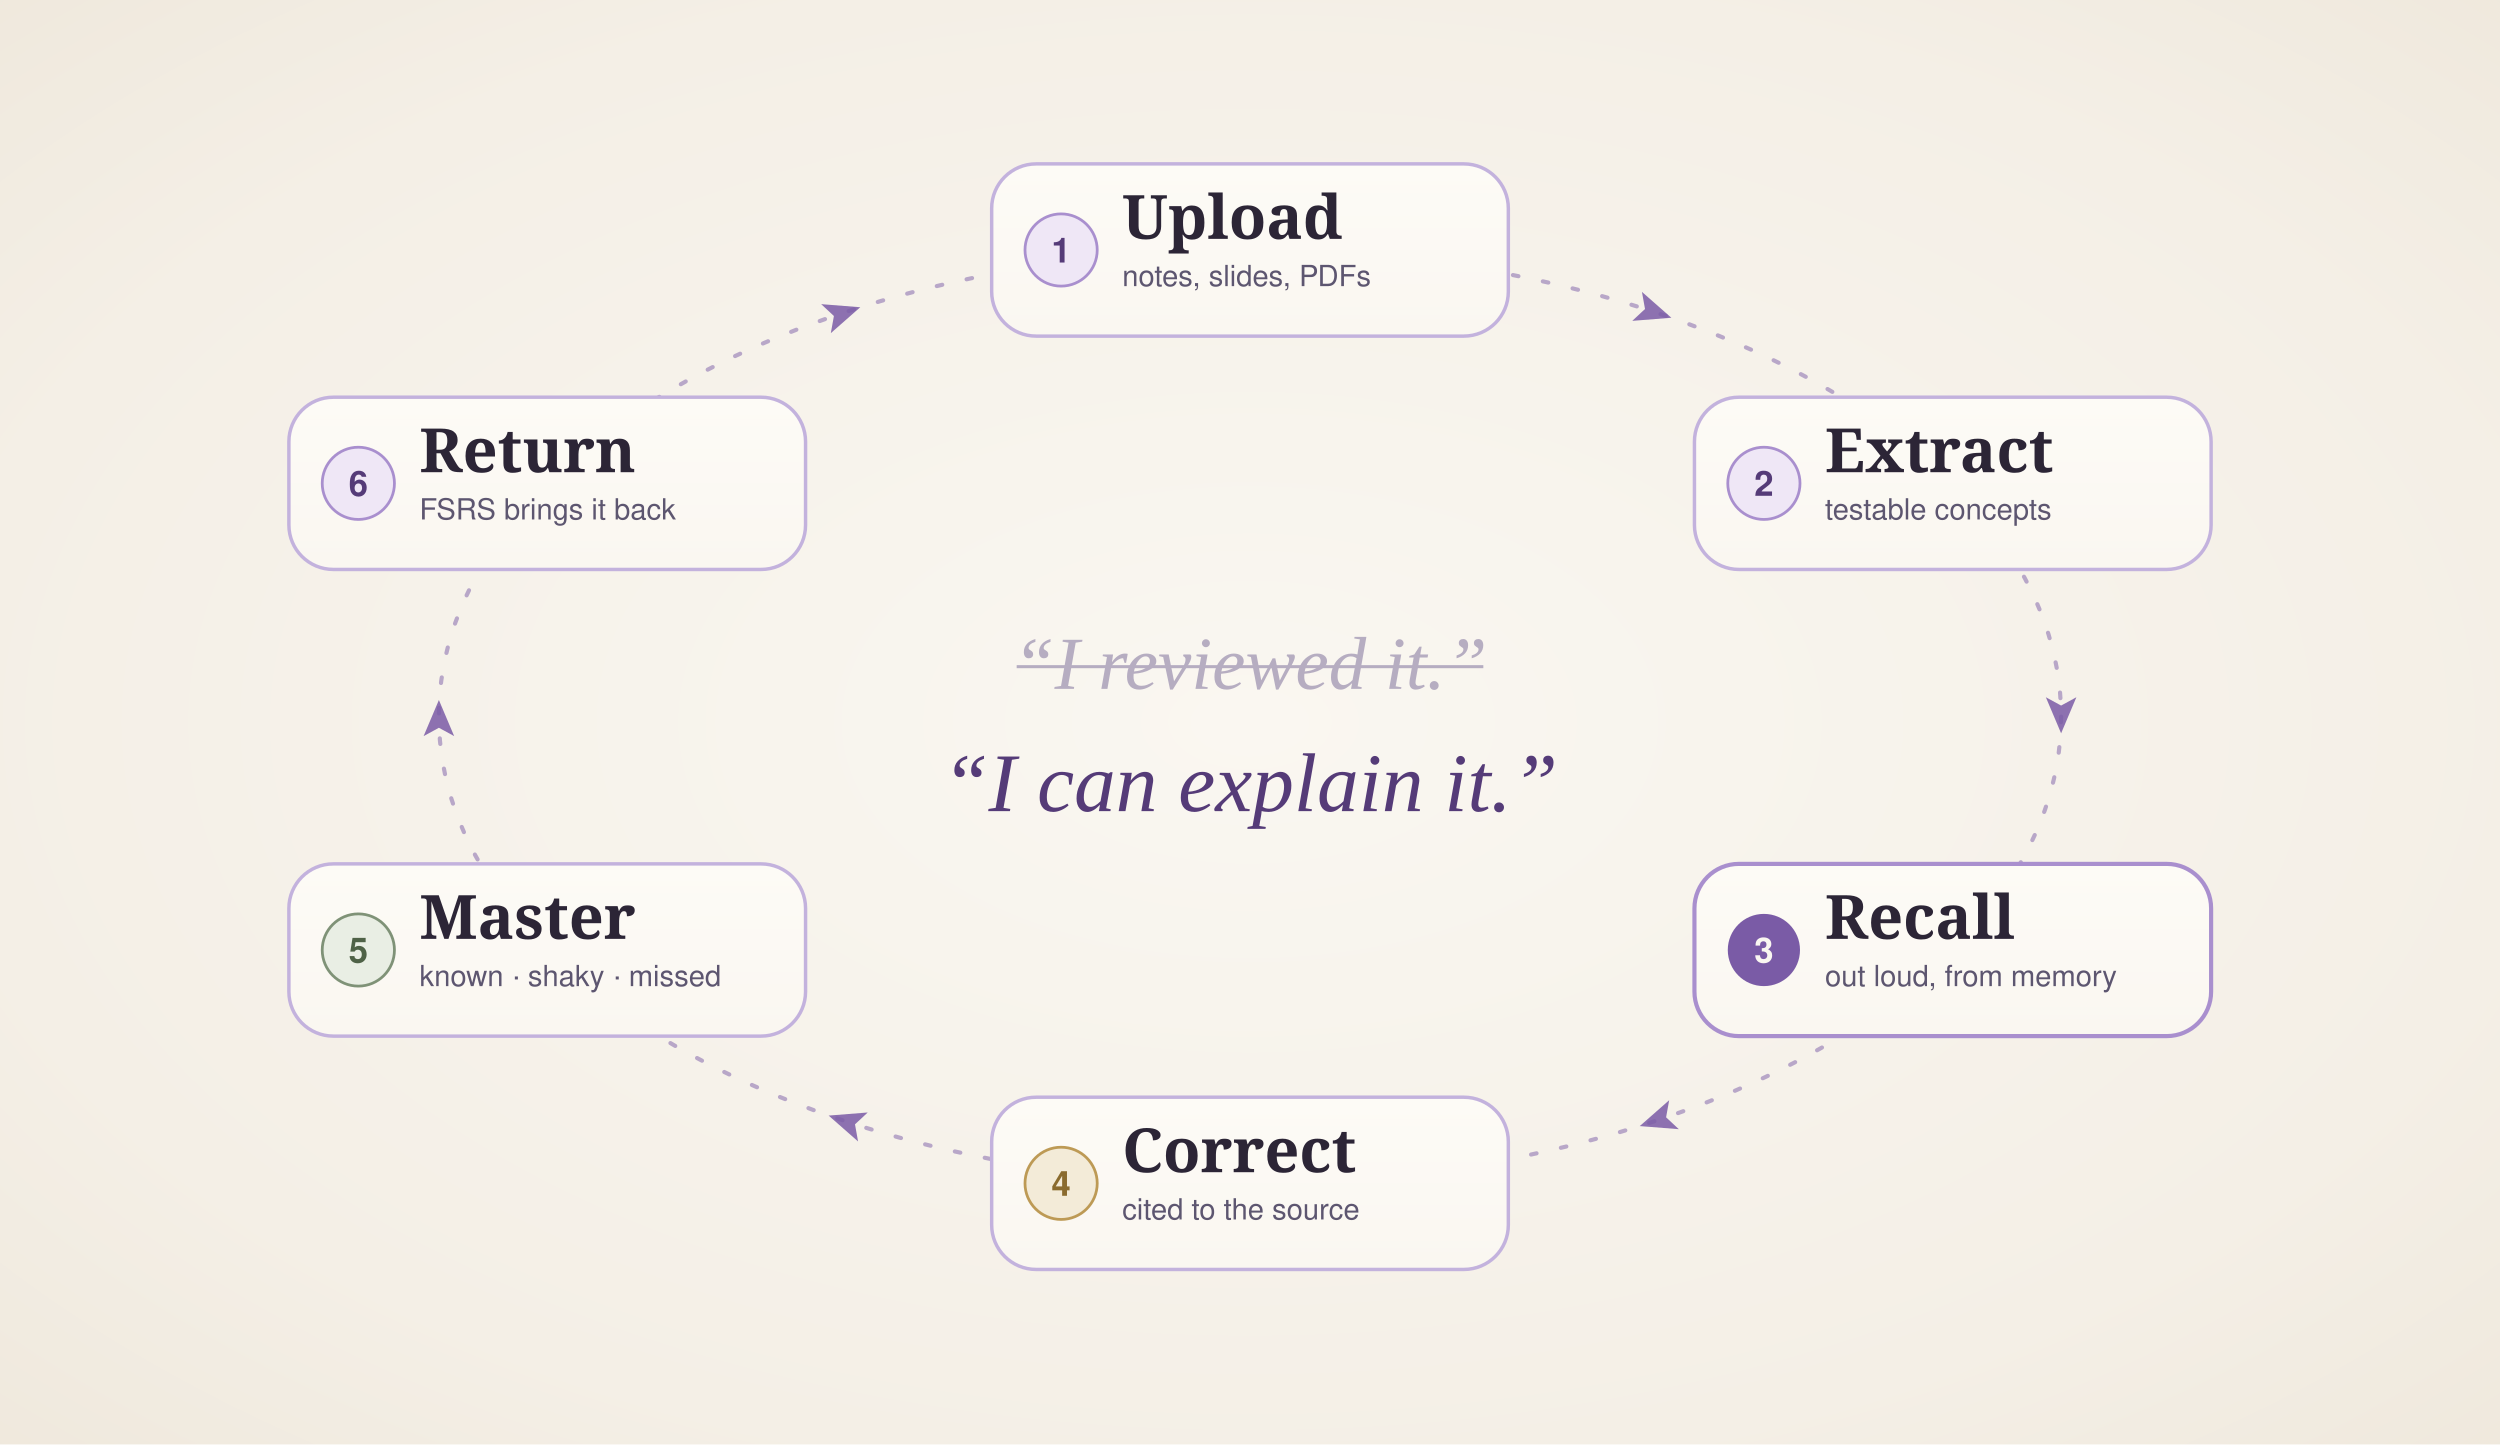
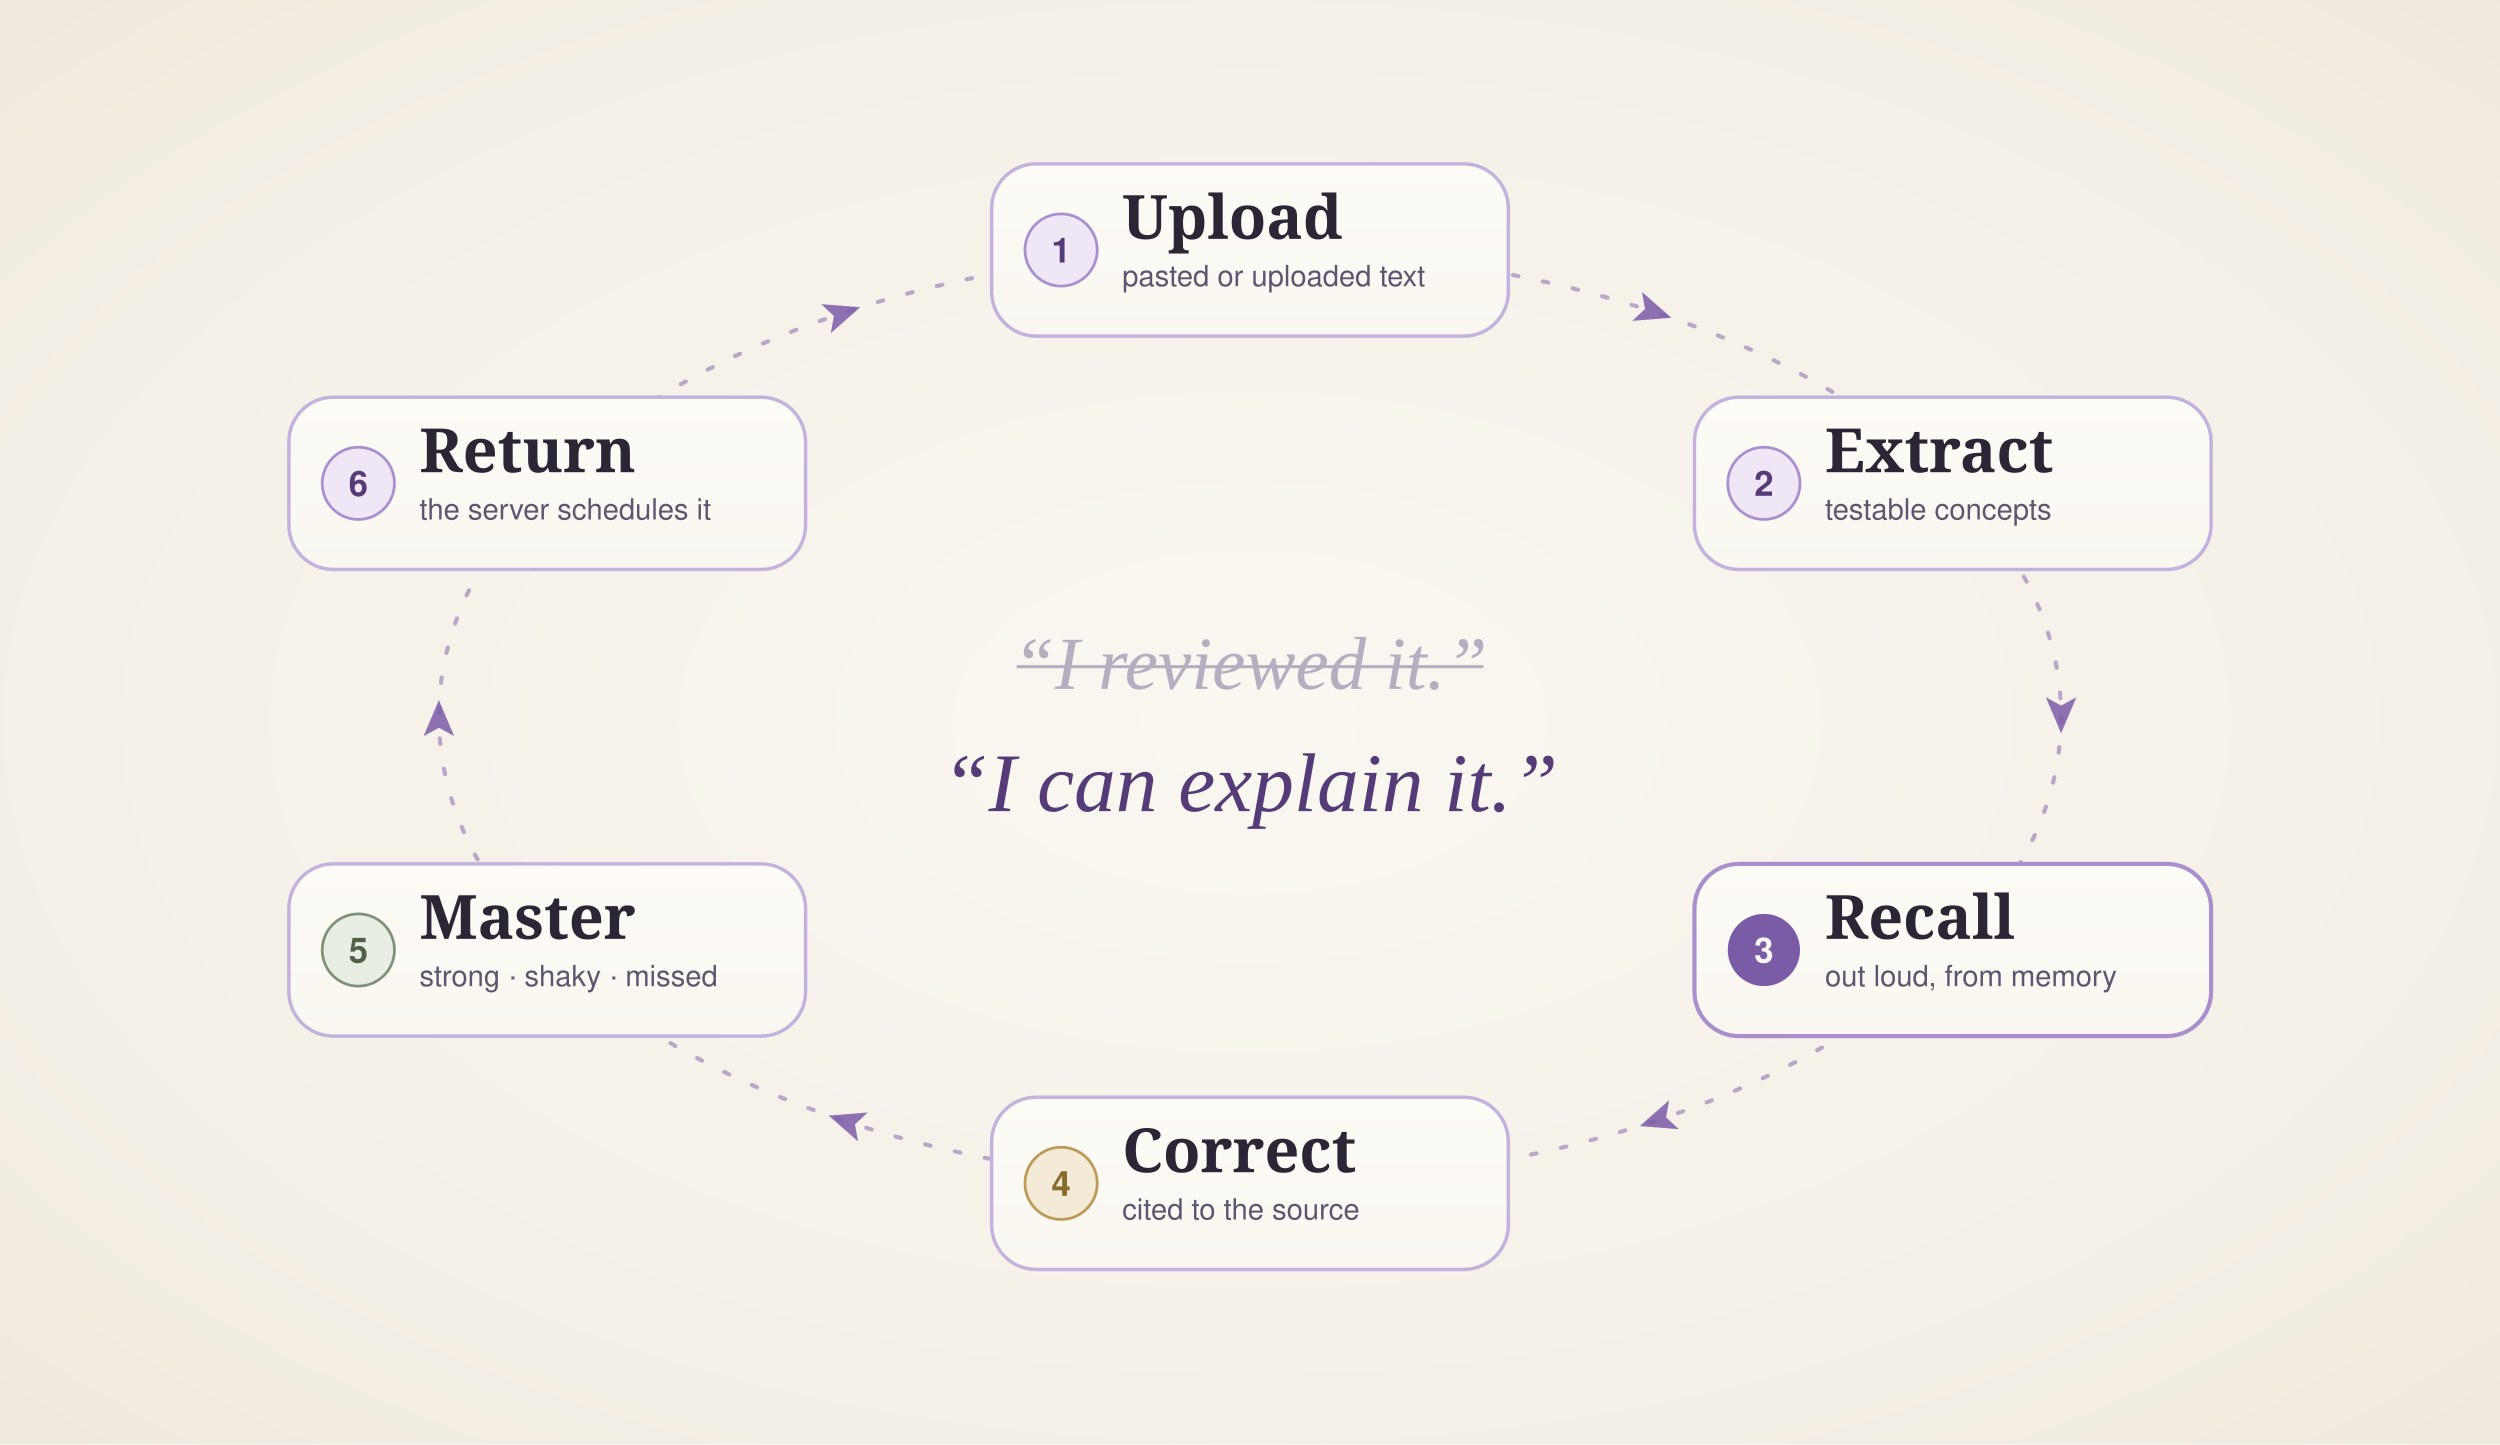
<svg xmlns="http://www.w3.org/2000/svg" viewBox="0 0 900 520" width="900" height="520" role="img" aria-label="The Viva learner loop: upload materials, extract testable concepts, recall them out loud, get corrected against the source, mark mastery, and have weak concepts returned by spaced repetition">
  <defs>
    <linearGradient id="cardFill" x1="0" y1="0" x2="0" y2="1">
      <stop offset="0%" stop-color="#fdfbf6" />
      <stop offset="100%" stop-color="#faf7f1" />
    </linearGradient>
    <radialGradient id="loopGround" cx="50%" cy="50%" r="72%">
      <stop offset="0%" stop-color="#faf7f1" />
      <stop offset="72%" stop-color="#f4efe6" />
      <stop offset="100%" stop-color="#efe8dc" />
    </radialGradient>
    <g id="arrowGlyph">
      <path d="M -7 -5.5 L 6 0 L -7 5.5 L -4 0 Z" fill="#7a5ba6" opacity="0.85" />
    </g>
  </defs>
  <rect width="900" height="520" fill="url(#loopGround)" />
  <ellipse cx="450" cy="258" rx="292" ry="168" fill="none" stroke="#7a5ba6" stroke-width="1.5" stroke-dasharray="2 9" stroke-linecap="round" opacity="0.5" />
  <use href="#arrowGlyph" transform="translate(596 112.5) rotate(18.4)" />
  <use href="#arrowGlyph" transform="translate(742 258) rotate(90)" />
  <use href="#arrowGlyph" transform="translate(596 403.5) rotate(161.6)" />
  <use href="#arrowGlyph" transform="translate(304 403.5) rotate(198.4)" />
  <use href="#arrowGlyph" transform="translate(158 258) rotate(270)" />
  <use href="#arrowGlyph" transform="translate(304 112.5) rotate(-18.4)" />
  <g font-family="Cormorant, Cormorant Garamond, Georgia, 'Times New Roman', serif" text-anchor="middle">
    <text x="450" y="248" font-size="27" font-style="italic" fill="#b6adc1">“I reviewed it.”</text>
    <line x1="366" y1="240" x2="534" y2="240" stroke="#b6adc1" stroke-width="1.1" />
    <text x="450" y="292" font-size="30" font-style="italic" fill="#553b78">“I can explain it.”</text>
  </g>
  <g transform="translate(357 59)">
    <rect width="186" height="62" rx="16" fill="url(#cardFill)" stroke="#c3b2dd" stroke-width="1.25" />
    <circle cx="25" cy="31" r="13" fill="#efe7f6" stroke="#a98fce" stroke-width="1" />
    <text x="25" y="35.5" text-anchor="middle" font-family="'Hanken Grotesk', 'Avenir Next', Helvetica, Arial, sans-serif" font-size="12.5" font-weight="600" fill="#553b78">1</text>
    <text x="47" y="27" font-family="Cormorant, Georgia, serif" font-size="22" font-weight="600" fill="#2c2536">Upload</text>
-     <text x="47" y="44" font-family="'Hanken Grotesk', 'Avenir Next', Helvetica, Arial, sans-serif" font-size="10.5" fill="#5d5670">notes, slides, PDFs</text>
+     <text x="47" y="44" font-family="'Hanken Grotesk', 'Avenir Next', Helvetica, Arial, sans-serif" font-size="10.5" fill="#5d5670">pasted or uploaded text</text>
  </g>
  <g transform="translate(610 143)">
    <rect width="186" height="62" rx="16" fill="url(#cardFill)" stroke="#c3b2dd" stroke-width="1.25" />
    <circle cx="25" cy="31" r="13" fill="#efe7f6" stroke="#a98fce" stroke-width="1" />
    <text x="25" y="35.5" text-anchor="middle" font-family="'Hanken Grotesk', 'Avenir Next', Helvetica, Arial, sans-serif" font-size="12.5" font-weight="600" fill="#553b78">2</text>
    <text x="47" y="27" font-family="Cormorant, Georgia, serif" font-size="22" font-weight="600" fill="#2c2536">Extract</text>
    <text x="47" y="44" font-family="'Hanken Grotesk', 'Avenir Next', Helvetica, Arial, sans-serif" font-size="10.5" fill="#5d5670">testable concepts</text>
  </g>
  <g transform="translate(610 311)">
    <rect width="186" height="62" rx="16" fill="url(#cardFill)" stroke="#a98fce" stroke-width="1.5" />
    <circle cx="25" cy="31" r="13" fill="#7a5ba6" />
    <text x="25" y="35.5" text-anchor="middle" font-family="'Hanken Grotesk', 'Avenir Next', Helvetica, Arial, sans-serif" font-size="12.5" font-weight="600" fill="#faf7f1">3</text>
    <text x="47" y="27" font-family="Cormorant, Georgia, serif" font-size="22" font-weight="600" fill="#2c2536">Recall</text>
    <text x="47" y="44" font-family="'Hanken Grotesk', 'Avenir Next', Helvetica, Arial, sans-serif" font-size="10.5" fill="#5d5670">out loud, from memory</text>
  </g>
  <g transform="translate(357 395)">
    <rect width="186" height="62" rx="16" fill="url(#cardFill)" stroke="#c3b2dd" stroke-width="1.25" />
    <circle cx="25" cy="31" r="13" fill="#f3ebd8" stroke="#bd9a55" stroke-width="1" />
    <text x="25" y="35.5" text-anchor="middle" font-family="'Hanken Grotesk', 'Avenir Next', Helvetica, Arial, sans-serif" font-size="12.5" font-weight="600" fill="#8a6b2e">4</text>
    <text x="47" y="27" font-family="Cormorant, Georgia, serif" font-size="22" font-weight="600" fill="#2c2536">Correct</text>
    <text x="47" y="44" font-family="'Hanken Grotesk', 'Avenir Next', Helvetica, Arial, sans-serif" font-size="10.5" fill="#5d5670">cited to the source</text>
  </g>
  <g transform="translate(104 311)">
    <rect width="186" height="62" rx="16" fill="url(#cardFill)" stroke="#c3b2dd" stroke-width="1.25" />
    <circle cx="25" cy="31" r="13" fill="#e9eee4" stroke="#7f9277" stroke-width="1" />
    <text x="25" y="35.5" text-anchor="middle" font-family="'Hanken Grotesk', 'Avenir Next', Helvetica, Arial, sans-serif" font-size="12.5" font-weight="600" fill="#4f6247">5</text>
    <text x="47" y="27" font-family="Cormorant, Georgia, serif" font-size="22" font-weight="600" fill="#2c2536">Master</text>
-     <text x="47" y="44" font-family="'Hanken Grotesk', 'Avenir Next', Helvetica, Arial, sans-serif" font-size="10.5" fill="#5d5670">known · shaky · missed</text>
+     <text x="47" y="44" font-family="'Hanken Grotesk', 'Avenir Next', Helvetica, Arial, sans-serif" font-size="10.5" fill="#5d5670">strong · shaky · missed</text>
  </g>
  <g transform="translate(104 143)">
    <rect width="186" height="62" rx="16" fill="url(#cardFill)" stroke="#c3b2dd" stroke-width="1.25" />
    <circle cx="25" cy="31" r="13" fill="#efe7f6" stroke="#a98fce" stroke-width="1" />
    <text x="25" y="35.5" text-anchor="middle" font-family="'Hanken Grotesk', 'Avenir Next', Helvetica, Arial, sans-serif" font-size="12.5" font-weight="600" fill="#553b78">6</text>
    <text x="47" y="27" font-family="Cormorant, Georgia, serif" font-size="22" font-weight="600" fill="#2c2536">Return</text>
-     <text x="47" y="44" font-family="'Hanken Grotesk', 'Avenir Next', Helvetica, Arial, sans-serif" font-size="10.5" fill="#5d5670">FSRS brings it back</text>
+     <text x="47" y="44" font-family="'Hanken Grotesk', 'Avenir Next', Helvetica, Arial, sans-serif" font-size="10.5" fill="#5d5670">the server schedules it</text>
  </g>
</svg>
